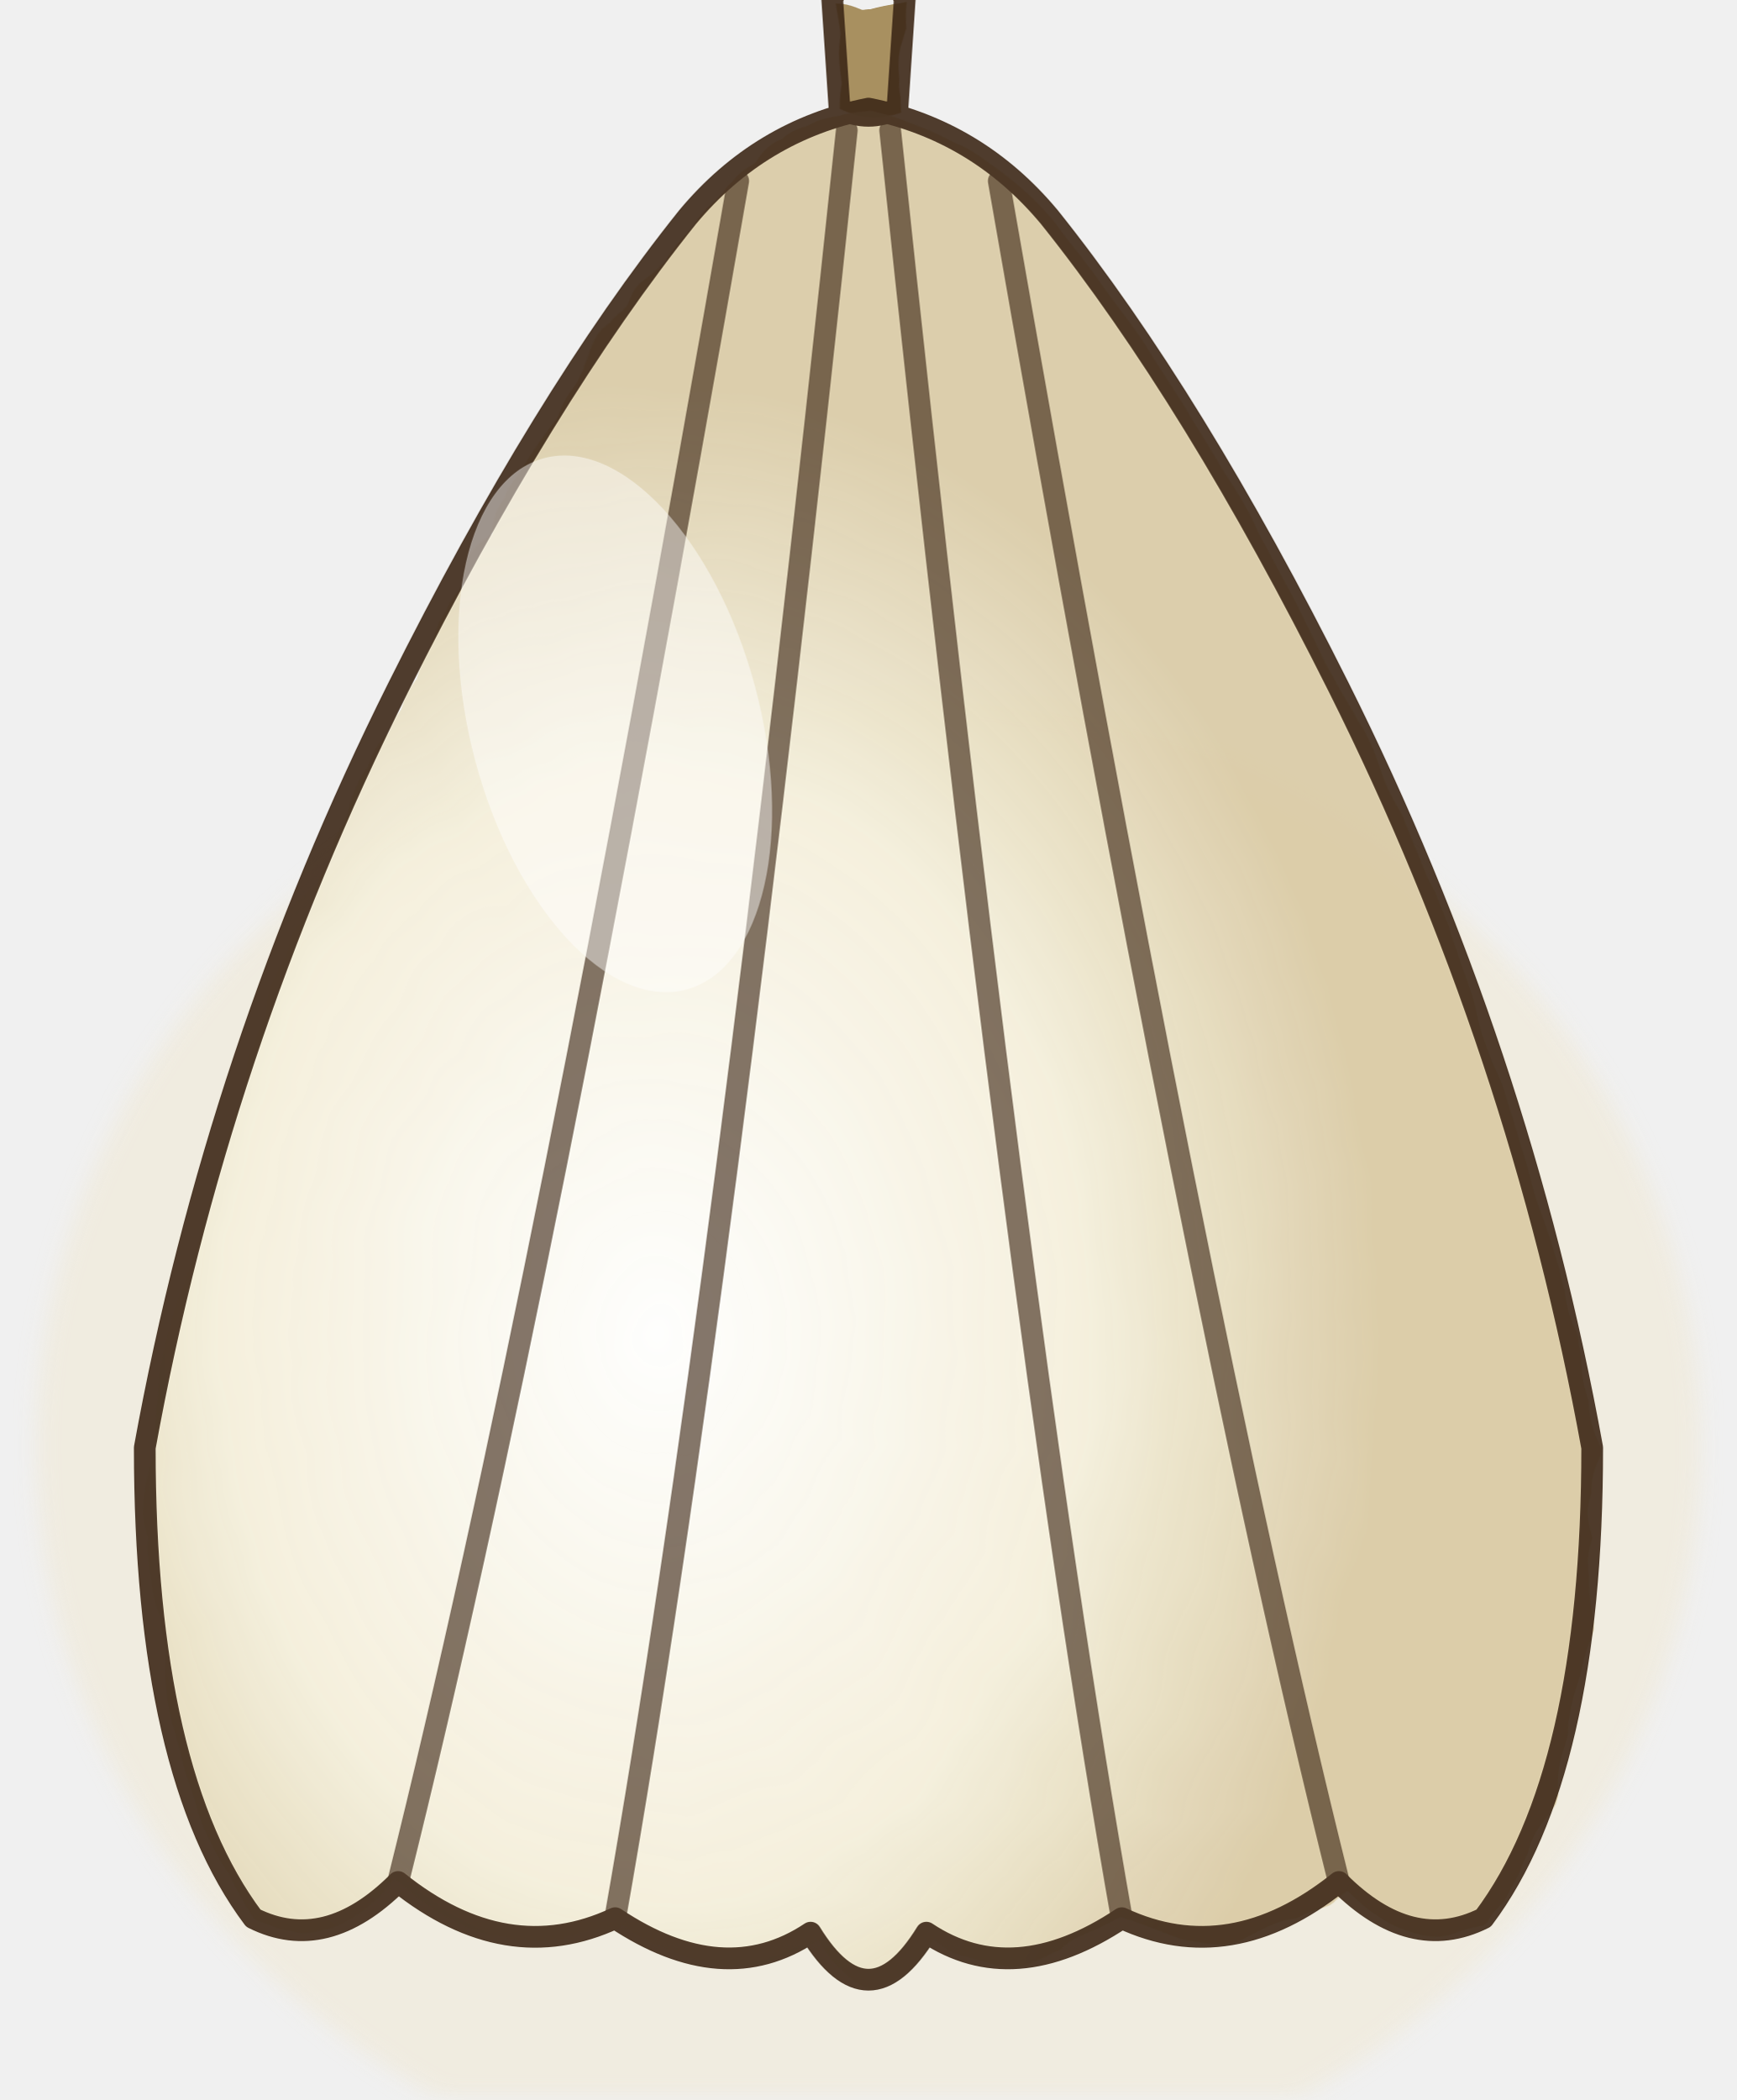
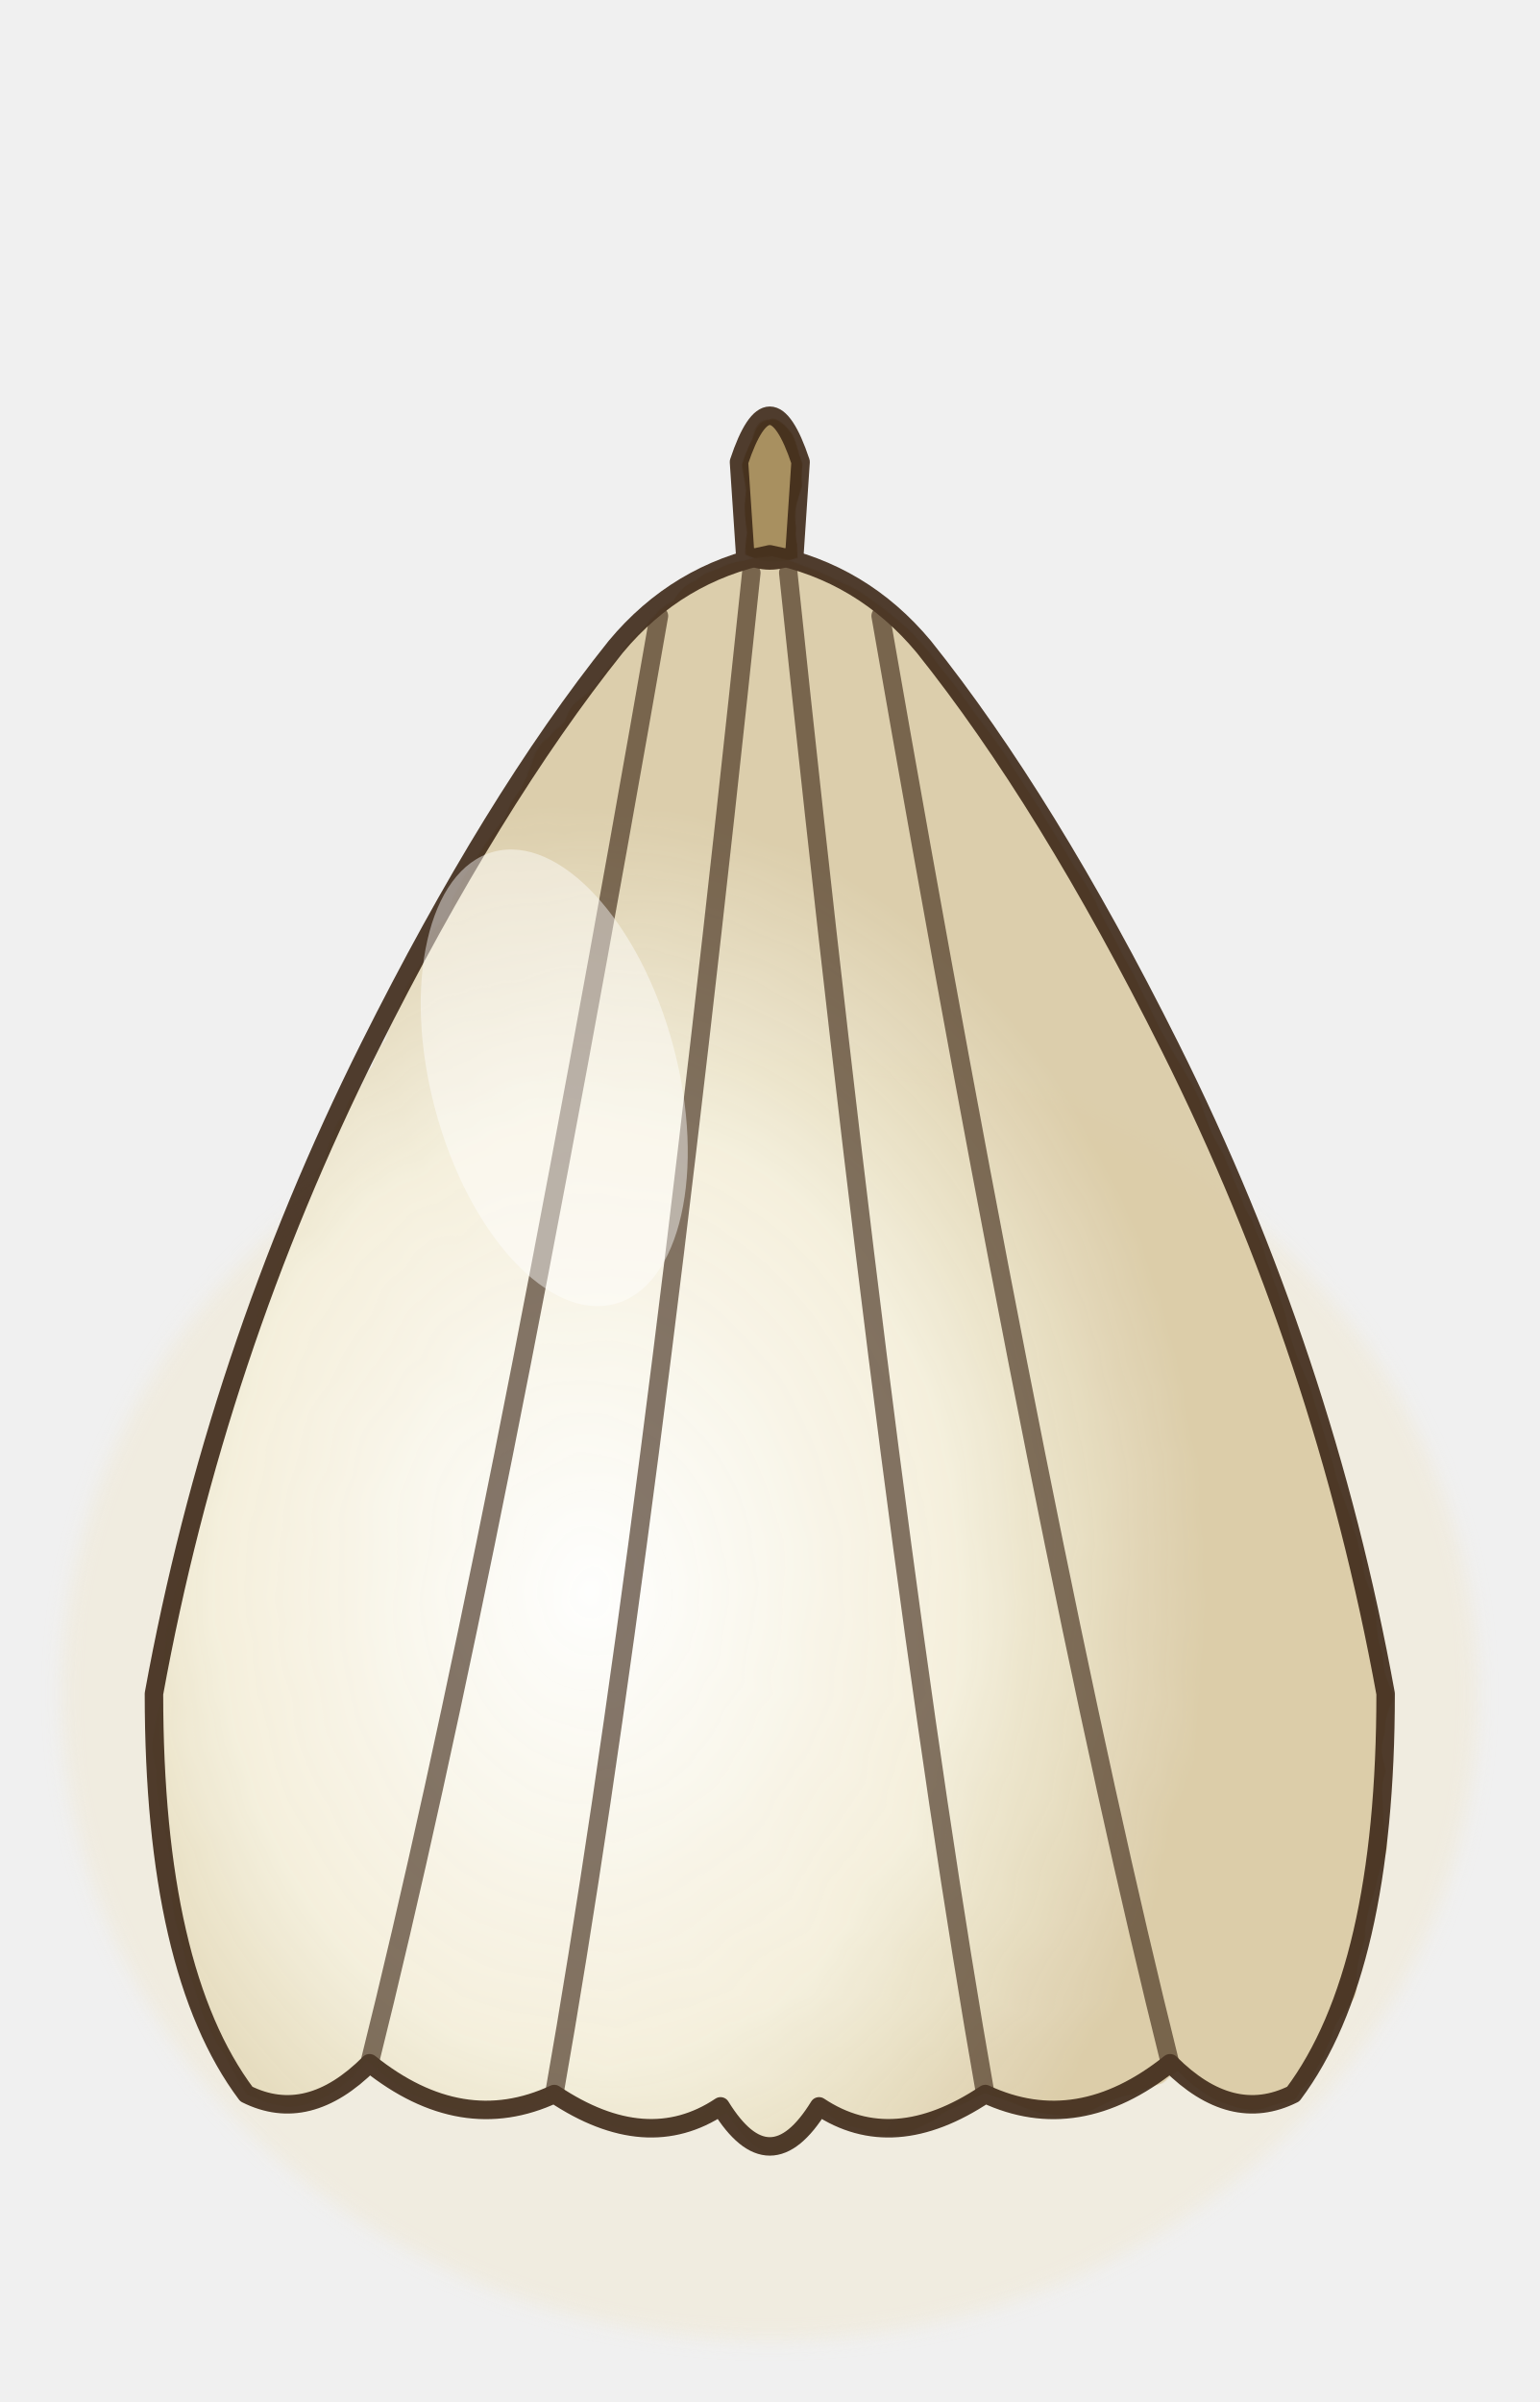
- <svg xmlns="http://www.w3.org/2000/svg" viewBox="-120 -150 240 290" font-family="Noto Sans CJK JP, sans-serif">
+ <svg xmlns="http://www.w3.org/2000/svg" viewBox="-125 -225 250 390" font-family="Noto Sans CJK JP, sans-serif">
  <defs>
    <radialGradient id="wcBodyGarlic" cx="35%" cy="65%">
      <stop offset="0%" stop-color="#FFFFFF" stop-opacity="0.95" />
      <stop offset="60%" stop-color="#F5F0DC" stop-opacity="0.9" />
      <stop offset="100%" stop-color="#D8C8A0" stop-opacity="0.85" />
    </radialGradient>
    <filter id="wcRoughGarlic" x="-10%" y="-10%" width="120%" height="120%">
      <feTurbulence baseFrequency="0.04" numOctaves="3" seed="21" />
      <feDisplacementMap in="SourceGraphic" scale="3" />
    </filter>
    <filter id="wcBlurGarlic">
      <feGaussianBlur stdDeviation="1.5" />
    </filter>
  </defs>
  <g filter="url(#wcBlurGarlic)" opacity="0.4">
    <ellipse cx="0" cy="50" rx="115" ry="105" fill="#F0E5C8" />
  </g>
  <g filter="url(#wcRoughGarlic)">
    <path d="M -5 -150 Q 0 -165 5 -150 L 4 -135 Q 0 -133 -4 -135 Z" fill="#A89060" />
  </g>
  <g filter="url(#wcRoughGarlic)">
    <path d="M 0 -135                Q -15 -132 -25 -120                Q -45 -95 -65 -55                Q -90 -5 -100 50                Q -100 95 -85 115                Q -75 120 -65 110                Q -50 122 -35 115                Q -20 125 -8 117                Q 0 130 8 117                Q 20 125 35 115                Q 50 122 65 110                Q 75 120 85 115                Q 100 95 100 50                Q 90 -5 65 -55                Q 45 -95 25 -120                Q 15 -132 0 -135 Z" fill="url(#wcBodyGarlic)" />
  </g>
  <g stroke="#3D2817" stroke-width="3" fill="none" stroke-linecap="round" stroke-linejoin="round" opacity="0.9">
    <path d="M -5 -150 Q 0 -165 5 -150 L 4 -135 Q 0 -133 -4 -135 Z" />
    <path d="M 0 -135                Q -15 -132 -25 -120                Q -45 -95 -65 -55                Q -90 -5 -100 50                Q -100 95 -85 115                Q -75 120 -65 110                Q -50 122 -35 115                Q -20 125 -8 117                Q 0 130 8 117                Q 20 125 35 115                Q 50 122 65 110                Q 75 120 85 115                Q 100 95 100 50                Q 90 -5 65 -55                Q 45 -95 25 -120                Q 15 -132 0 -135 Z" />
    <path d="M -65 110 Q -45 30 -18 -125" opacity="0.7" />
    <path d="M -35 115 Q -20 30 -3 -132" opacity="0.7" />
    <path d="M 35 115 Q 20 30 3 -132" opacity="0.7" />
    <path d="M 65 110 Q 45 30 18 -125" opacity="0.7" />
  </g>
  <ellipse cx="-35" cy="-50" rx="20" ry="38" fill="#FFFFFF" opacity="0.45" transform="rotate(-15 -35 -50)" />
</svg>
